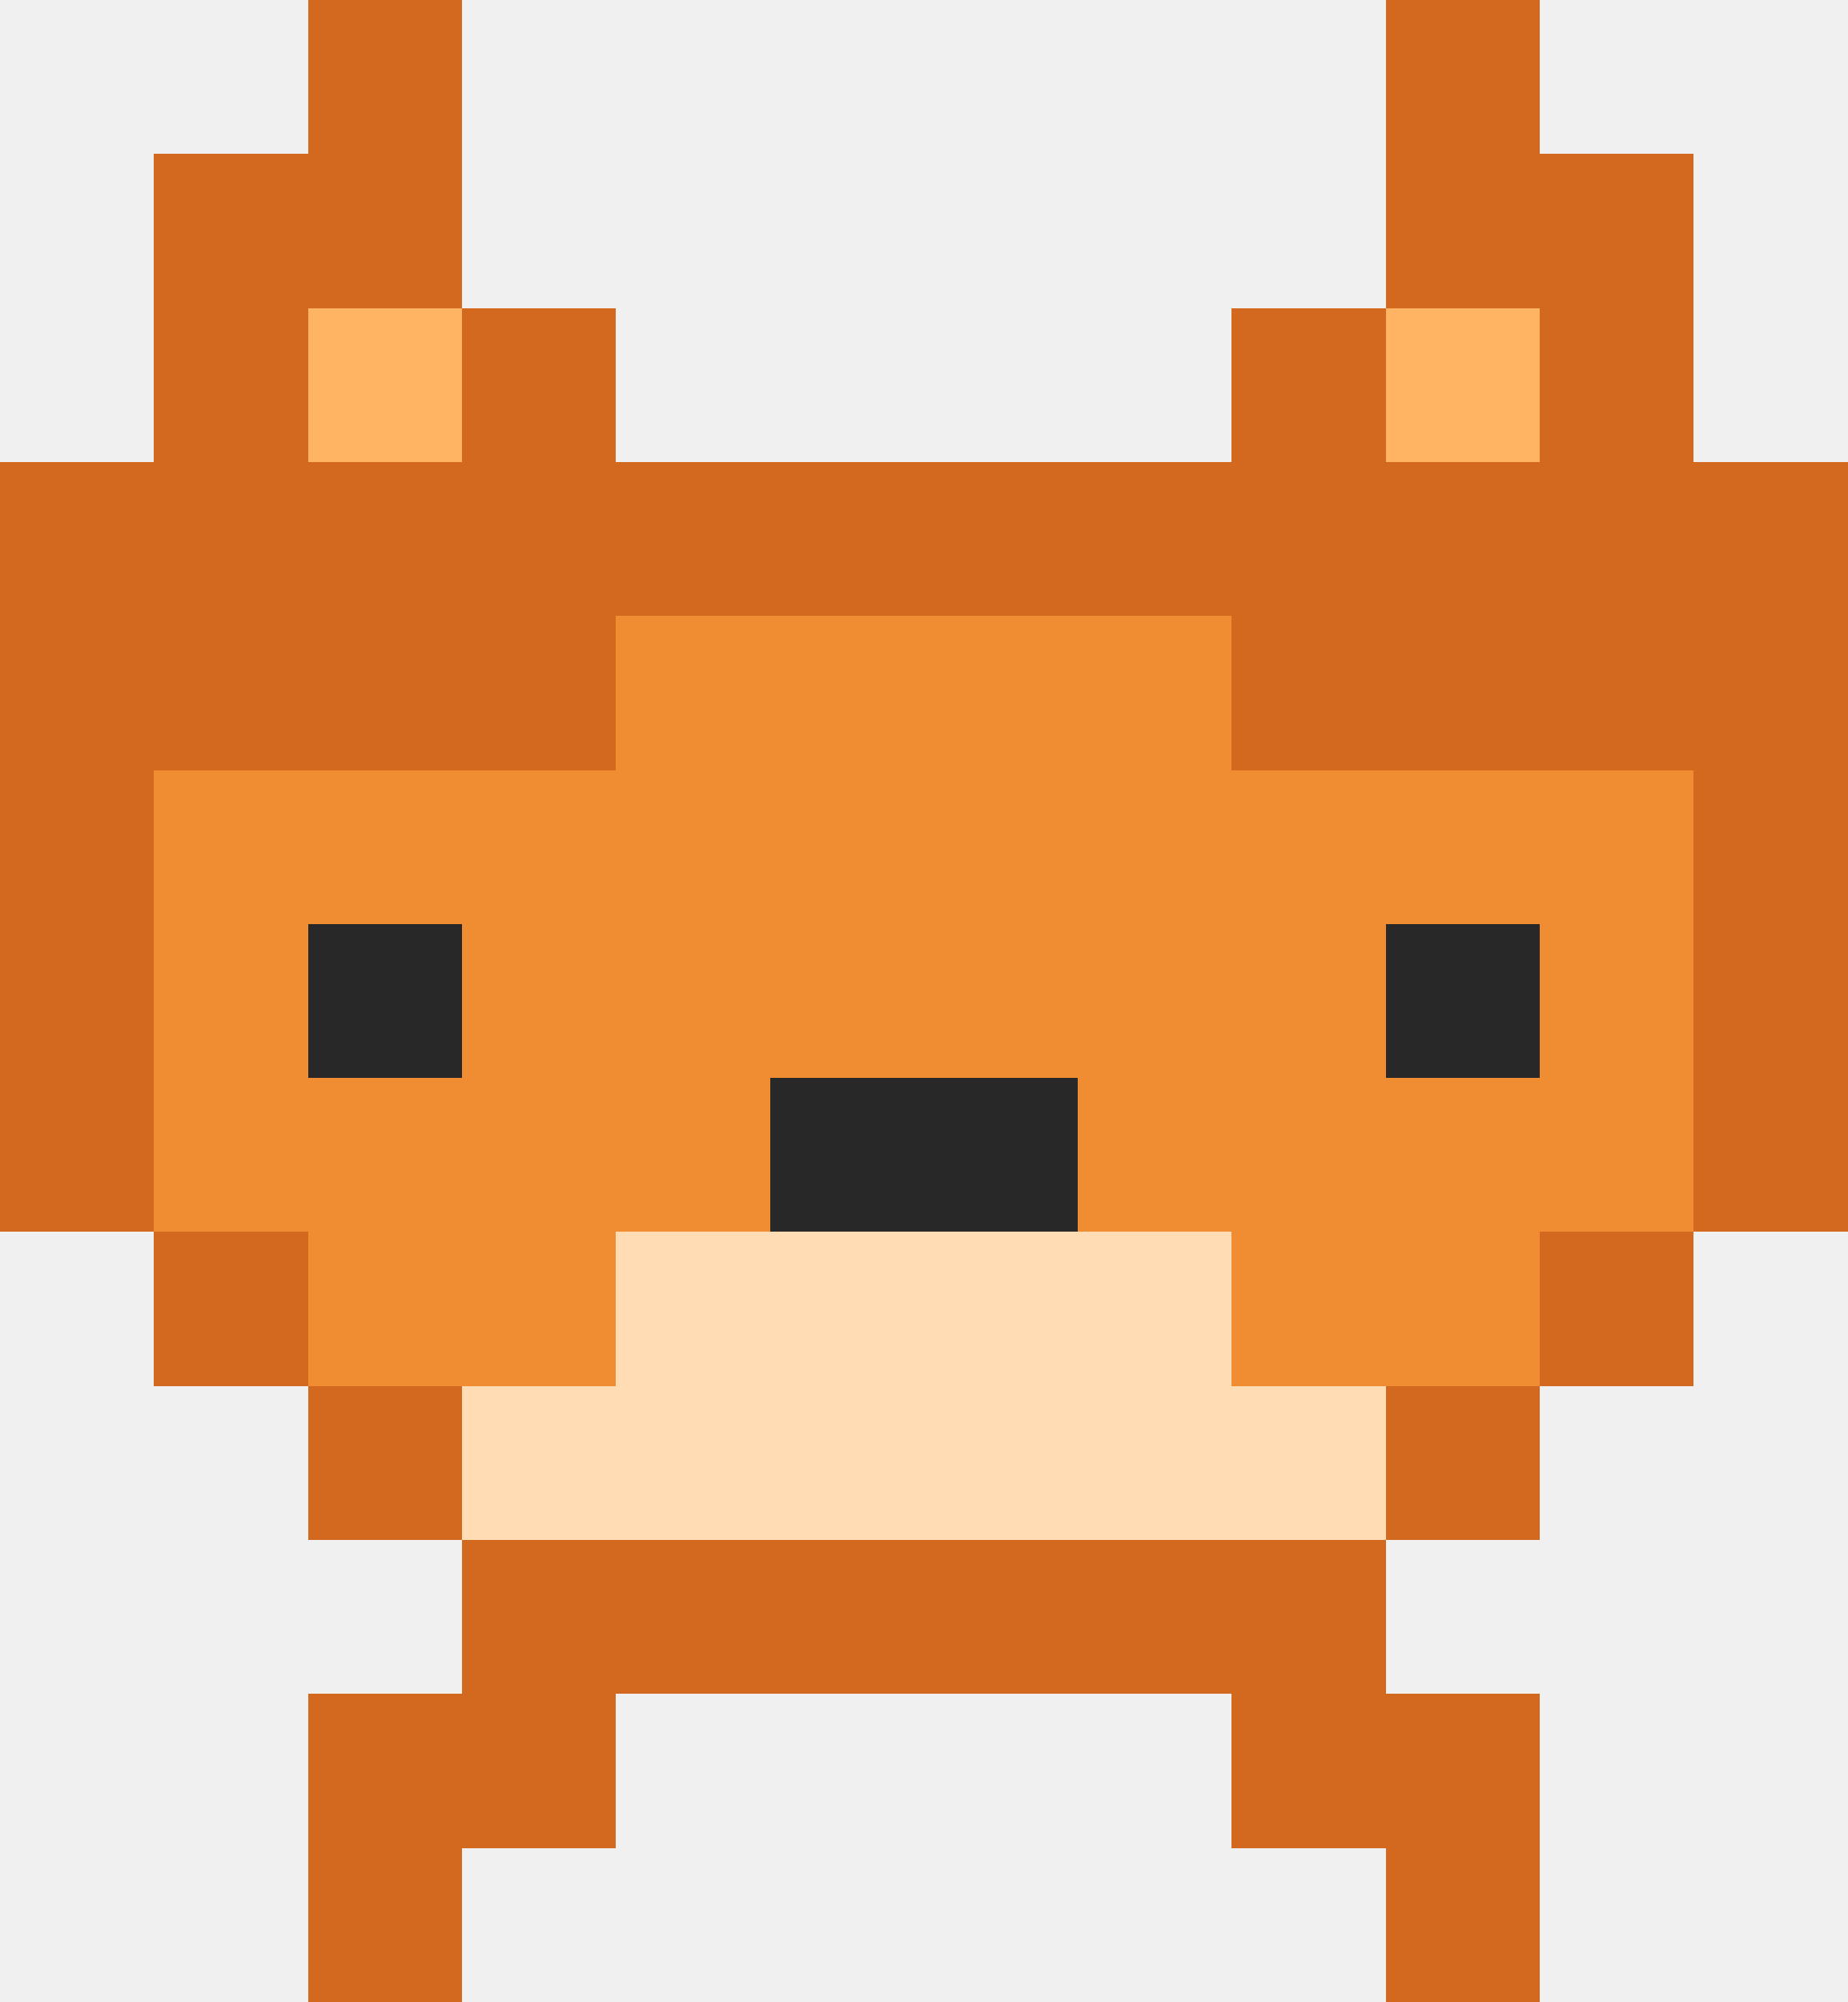
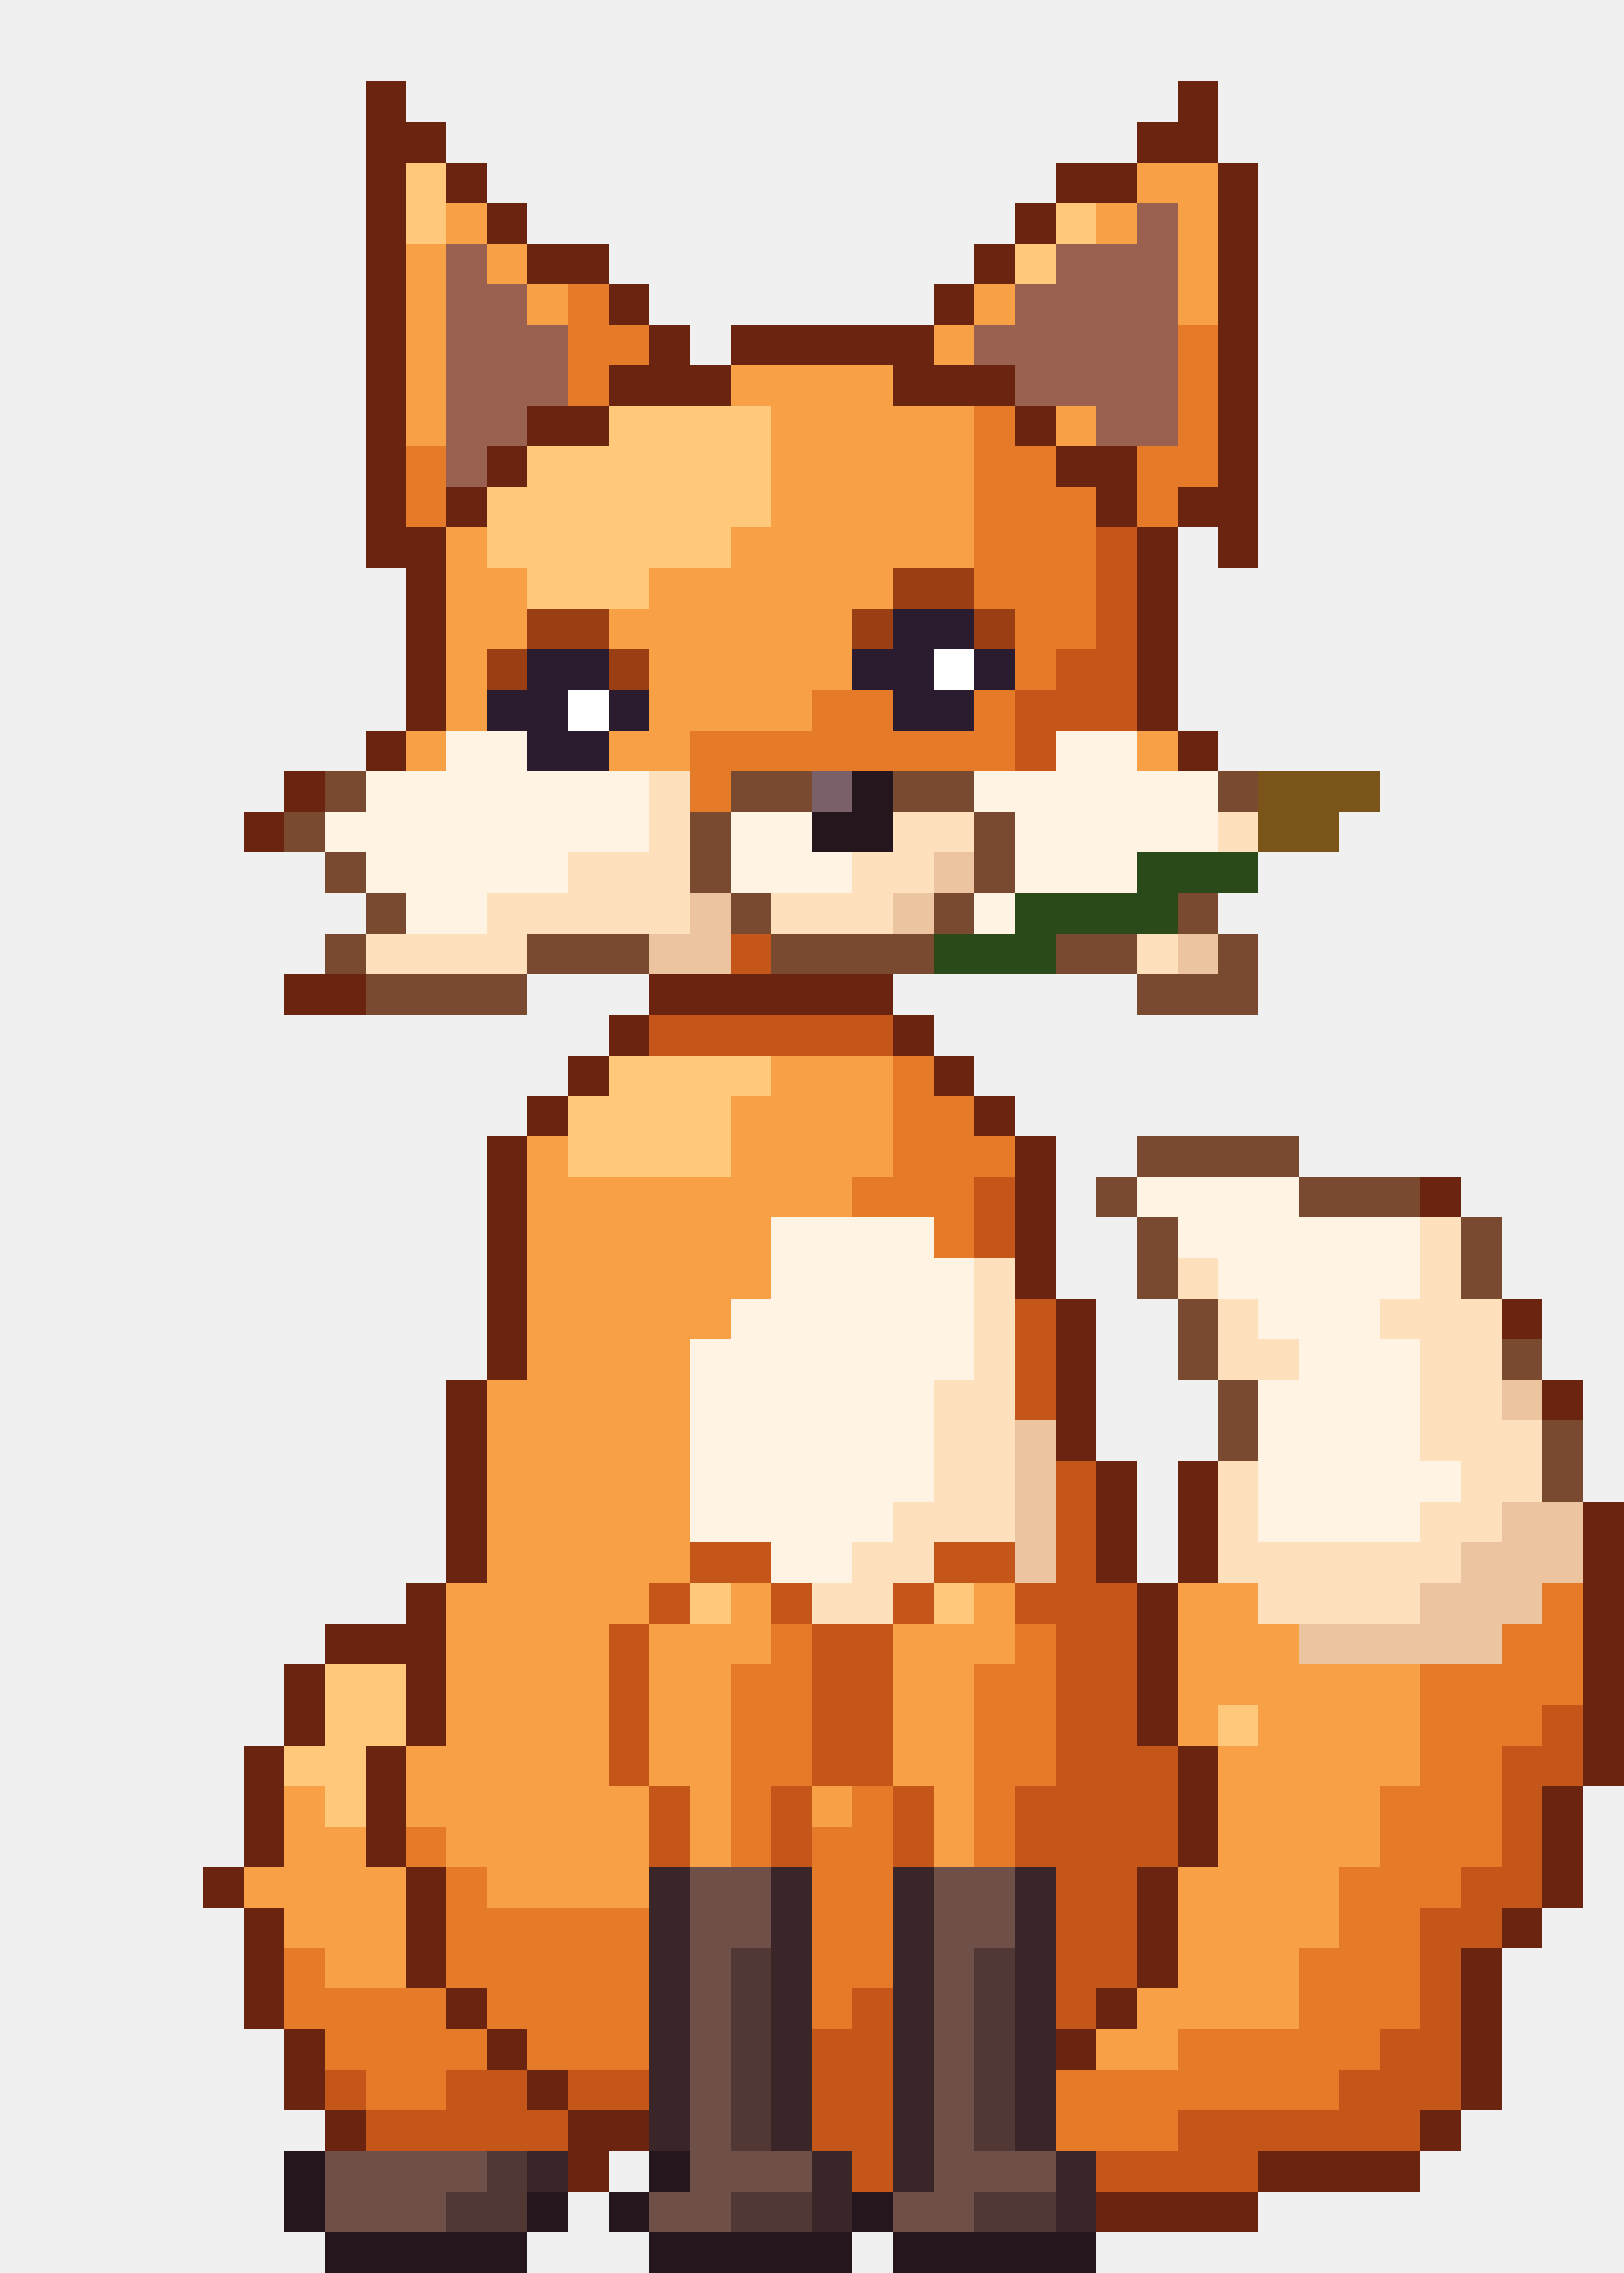
- <svg xmlns="http://www.w3.org/2000/svg" width="192" height="208" viewBox="0 0 192 208" shape-rendering="crispEdges">
-   <rect x="32" y="0" width="16" height="16" fill="#d2691e" />
-   <rect x="144" y="0" width="16" height="16" fill="#d2691e" />
-   <rect x="16" y="16" width="16" height="16" fill="#d2691e" />
-   <rect x="32" y="16" width="16" height="16" fill="#d2691e" />
-   <rect x="144" y="16" width="16" height="16" fill="#d2691e" />
-   <rect x="160" y="16" width="16" height="16" fill="#d2691e" />
-   <rect x="16" y="32" width="16" height="16" fill="#d2691e" />
-   <rect x="32" y="32" width="16" height="16" fill="#ffb464" />
-   <rect x="48" y="32" width="16" height="16" fill="#d2691e" />
-   <rect x="128" y="32" width="16" height="16" fill="#d2691e" />
-   <rect x="144" y="32" width="16" height="16" fill="#ffb464" />
-   <rect x="160" y="32" width="16" height="16" fill="#d2691e" />
-   <rect x="0" y="48" width="16" height="16" fill="#d2691e" />
-   <rect x="16" y="48" width="16" height="16" fill="#d2691e" />
-   <rect x="32" y="48" width="16" height="16" fill="#d2691e" />
-   <rect x="48" y="48" width="16" height="16" fill="#d2691e" />
-   <rect x="64" y="48" width="16" height="16" fill="#d2691e" />
-   <rect x="80" y="48" width="16" height="16" fill="#d2691e" />
-   <rect x="96" y="48" width="16" height="16" fill="#d2691e" />
-   <rect x="112" y="48" width="16" height="16" fill="#d2691e" />
-   <rect x="128" y="48" width="16" height="16" fill="#d2691e" />
-   <rect x="144" y="48" width="16" height="16" fill="#d2691e" />
-   <rect x="160" y="48" width="16" height="16" fill="#d2691e" />
-   <rect x="176" y="48" width="16" height="16" fill="#d2691e" />
-   <rect x="0" y="64" width="16" height="16" fill="#d2691e" />
-   <rect x="16" y="64" width="16" height="16" fill="#d2691e" />
-   <rect x="32" y="64" width="16" height="16" fill="#d2691e" />
-   <rect x="48" y="64" width="16" height="16" fill="#d2691e" />
-   <rect x="64" y="64" width="16" height="16" fill="#f08c32" />
-   <rect x="80" y="64" width="16" height="16" fill="#f08c32" />
-   <rect x="96" y="64" width="16" height="16" fill="#f08c32" />
-   <rect x="112" y="64" width="16" height="16" fill="#f08c32" />
-   <rect x="128" y="64" width="16" height="16" fill="#d2691e" />
-   <rect x="144" y="64" width="16" height="16" fill="#d2691e" />
-   <rect x="160" y="64" width="16" height="16" fill="#d2691e" />
-   <rect x="176" y="64" width="16" height="16" fill="#d2691e" />
-   <rect x="0" y="80" width="16" height="16" fill="#d2691e" />
-   <rect x="16" y="80" width="16" height="16" fill="#f08c32" />
-   <rect x="32" y="80" width="16" height="16" fill="#f08c32" />
-   <rect x="48" y="80" width="16" height="16" fill="#f08c32" />
-   <rect x="64" y="80" width="16" height="16" fill="#f08c32" />
-   <rect x="80" y="80" width="16" height="16" fill="#f08c32" />
-   <rect x="96" y="80" width="16" height="16" fill="#f08c32" />
-   <rect x="112" y="80" width="16" height="16" fill="#f08c32" />
-   <rect x="128" y="80" width="16" height="16" fill="#f08c32" />
-   <rect x="144" y="80" width="16" height="16" fill="#f08c32" />
-   <rect x="160" y="80" width="16" height="16" fill="#f08c32" />
-   <rect x="176" y="80" width="16" height="16" fill="#d2691e" />
-   <rect x="0" y="96" width="16" height="16" fill="#d2691e" />
-   <rect x="16" y="96" width="16" height="16" fill="#f08c32" />
-   <rect x="32" y="96" width="16" height="16" fill="#282828" />
-   <rect x="48" y="96" width="16" height="16" fill="#f08c32" />
-   <rect x="64" y="96" width="16" height="16" fill="#f08c32" />
-   <rect x="80" y="96" width="16" height="16" fill="#f08c32" />
-   <rect x="96" y="96" width="16" height="16" fill="#f08c32" />
-   <rect x="112" y="96" width="16" height="16" fill="#f08c32" />
-   <rect x="128" y="96" width="16" height="16" fill="#f08c32" />
-   <rect x="144" y="96" width="16" height="16" fill="#282828" />
-   <rect x="160" y="96" width="16" height="16" fill="#f08c32" />
-   <rect x="176" y="96" width="16" height="16" fill="#d2691e" />
-   <rect x="0" y="112" width="16" height="16" fill="#d2691e" />
-   <rect x="16" y="112" width="16" height="16" fill="#f08c32" />
-   <rect x="32" y="112" width="16" height="16" fill="#f08c32" />
-   <rect x="48" y="112" width="16" height="16" fill="#f08c32" />
-   <rect x="64" y="112" width="16" height="16" fill="#f08c32" />
-   <rect x="80" y="112" width="16" height="16" fill="#282828" />
-   <rect x="96" y="112" width="16" height="16" fill="#282828" />
-   <rect x="112" y="112" width="16" height="16" fill="#f08c32" />
-   <rect x="128" y="112" width="16" height="16" fill="#f08c32" />
-   <rect x="144" y="112" width="16" height="16" fill="#f08c32" />
-   <rect x="160" y="112" width="16" height="16" fill="#f08c32" />
-   <rect x="176" y="112" width="16" height="16" fill="#d2691e" />
-   <rect x="16" y="128" width="16" height="16" fill="#d2691e" />
-   <rect x="32" y="128" width="16" height="16" fill="#f08c32" />
-   <rect x="48" y="128" width="16" height="16" fill="#f08c32" />
-   <rect x="64" y="128" width="16" height="16" fill="#ffdcb4" />
-   <rect x="80" y="128" width="16" height="16" fill="#ffdcb4" />
-   <rect x="96" y="128" width="16" height="16" fill="#ffdcb4" />
-   <rect x="112" y="128" width="16" height="16" fill="#ffdcb4" />
-   <rect x="128" y="128" width="16" height="16" fill="#f08c32" />
-   <rect x="144" y="128" width="16" height="16" fill="#f08c32" />
-   <rect x="160" y="128" width="16" height="16" fill="#d2691e" />
-   <rect x="32" y="144" width="16" height="16" fill="#d2691e" />
-   <rect x="48" y="144" width="16" height="16" fill="#ffdcb4" />
-   <rect x="64" y="144" width="16" height="16" fill="#ffdcb4" />
-   <rect x="80" y="144" width="16" height="16" fill="#ffdcb4" />
-   <rect x="96" y="144" width="16" height="16" fill="#ffdcb4" />
-   <rect x="112" y="144" width="16" height="16" fill="#ffdcb4" />
-   <rect x="128" y="144" width="16" height="16" fill="#ffdcb4" />
-   <rect x="144" y="144" width="16" height="16" fill="#d2691e" />
-   <rect x="48" y="160" width="16" height="16" fill="#d2691e" />
-   <rect x="64" y="160" width="16" height="16" fill="#d2691e" />
-   <rect x="80" y="160" width="16" height="16" fill="#d2691e" />
-   <rect x="96" y="160" width="16" height="16" fill="#d2691e" />
-   <rect x="112" y="160" width="16" height="16" fill="#d2691e" />
-   <rect x="128" y="160" width="16" height="16" fill="#d2691e" />
-   <rect x="32" y="176" width="16" height="16" fill="#d2691e" />
-   <rect x="48" y="176" width="16" height="16" fill="#d2691e" />
-   <rect x="128" y="176" width="16" height="16" fill="#d2691e" />
-   <rect x="144" y="176" width="16" height="16" fill="#d2691e" />
-   <rect x="32" y="192" width="16" height="16" fill="#d2691e" />
-   <rect x="144" y="192" width="16" height="16" fill="#d2691e" />
+ <svg xmlns="http://www.w3.org/2000/svg" width="160" height="224" viewBox="0 0 160 224" shape-rendering="crispEdges">
+   <path fill="#6a2410" d="M36 8h4v4h-4zM116 8h4v4h-4zM36 12h8v4h-8zM112 12h8v4h-8zM36 16h4v4h-4zM44 16h4v4h-4zM104 16h8v4h-8zM120 16h4v4h-4zM36 20h4v4h-4zM48 20h4v4h-4zM100 20h4v4h-4zM120 20h4v4h-4zM36 24h4v4h-4zM52 24h8v4h-8zM96 24h4v4h-4zM120 24h4v4h-4zM36 28h4v4h-4zM60 28h4v4h-4zM92 28h4v4h-4zM120 28h4v4h-4zM36 32h4v4h-4zM64 32h4v4h-4zM72 32h20v4h-20zM120 32h4v4h-4zM36 36h4v4h-4zM60 36h12v4h-12zM88 36h12v4h-12zM120 36h4v4h-4zM36 40h4v4h-4zM52 40h8v4h-8zM100 40h4v4h-4zM120 40h4v4h-4zM36 44h4v4h-4zM48 44h4v4h-4zM104 44h8v4h-8zM120 44h4v4h-4zM36 48h4v4h-4zM44 48h4v4h-4zM108 48h4v4h-4zM116 48h8v4h-8zM36 52h8v4h-8zM112 52h4v4h-4zM120 52h4v4h-4zM40 56h4v4h-4zM112 56h4v4h-4zM40 60h4v4h-4zM112 60h4v4h-4zM40 64h4v4h-4zM112 64h4v4h-4zM40 68h4v4h-4zM112 68h4v4h-4zM36 72h4v4h-4zM116 72h4v4h-4zM28 76h4v4h-4zM24 80h4v4h-4zM28 96h8v4h-8zM64 96h24v4h-24zM60 100h4v4h-4zM88 100h4v4h-4zM56 104h4v4h-4zM92 104h4v4h-4zM52 108h4v4h-4zM96 108h4v4h-4zM48 112h4v4h-4zM100 112h4v4h-4zM48 116h4v4h-4zM100 116h4v4h-4zM140 116h4v4h-4zM48 120h4v4h-4zM100 120h4v4h-4zM48 124h4v4h-4zM100 124h4v4h-4zM48 128h4v4h-4zM104 128h4v4h-4zM148 128h4v4h-4zM48 132h4v4h-4zM104 132h4v4h-4zM44 136h4v4h-4zM104 136h4v4h-4zM152 136h4v4h-4zM44 140h4v4h-4zM104 140h4v4h-4zM44 144h4v4h-4zM108 144h4v4h-4zM116 144h4v4h-4zM44 148h4v4h-4zM108 148h4v4h-4zM116 148h4v4h-4zM156 148h4v4h-4zM44 152h4v4h-4zM108 152h4v4h-4zM116 152h4v4h-4zM156 152h4v4h-4zM40 156h4v4h-4zM112 156h4v4h-4zM156 156h4v4h-4zM32 160h12v4h-12zM112 160h4v4h-4zM156 160h4v4h-4zM28 164h4v4h-4zM40 164h4v4h-4zM112 164h4v4h-4zM156 164h4v4h-4zM28 168h4v4h-4zM40 168h4v4h-4zM112 168h4v4h-4zM156 168h4v4h-4zM24 172h4v4h-4zM36 172h4v4h-4zM116 172h4v4h-4zM156 172h4v4h-4zM24 176h4v4h-4zM36 176h4v4h-4zM116 176h4v4h-4zM152 176h4v4h-4zM24 180h4v4h-4zM36 180h4v4h-4zM116 180h4v4h-4zM152 180h4v4h-4zM20 184h4v4h-4zM40 184h4v4h-4zM112 184h4v4h-4zM152 184h4v4h-4zM24 188h4v4h-4zM40 188h4v4h-4zM112 188h4v4h-4zM148 188h4v4h-4zM24 192h4v4h-4zM40 192h4v4h-4zM112 192h4v4h-4zM144 192h4v4h-4zM24 196h4v4h-4zM44 196h4v4h-4zM108 196h4v4h-4zM144 196h4v4h-4zM28 200h4v4h-4zM48 200h4v4h-4zM104 200h4v4h-4zM144 200h4v4h-4zM28 204h4v4h-4zM52 204h4v4h-4zM144 204h4v4h-4zM32 208h4v4h-4zM56 208h8v4h-8zM140 208h4v4h-4zM56 212h4v4h-4zM124 212h16v4h-16zM108 216h16v4h-16z" />
+   <path fill="#ffc87a" d="M40 16h4v4h-4zM40 20h4v4h-4zM104 20h4v4h-4zM100 24h4v4h-4zM60 40h16v4h-16zM52 44h24v4h-24zM48 48h28v4h-28zM48 52h24v4h-24zM52 56h12v4h-12zM60 104h16v4h-16zM56 108h16v4h-16zM56 112h16v4h-16zM68 156h4v4h-4zM92 156h4v4h-4zM32 164h8v4h-8zM32 168h8v4h-8zM120 168h4v4h-4zM28 172h8v4h-8zM32 176h4v4h-4z" />
+   <path fill="#f8a046" d="M112 16h8v4h-8zM44 20h4v4h-4zM108 20h4v4h-4zM116 20h4v4h-4zM40 24h4v4h-4zM48 24h4v4h-4zM116 24h4v4h-4zM40 28h4v4h-4zM52 28h4v4h-4zM96 28h4v4h-4zM116 28h4v4h-4zM40 32h4v4h-4zM92 32h4v4h-4zM40 36h4v4h-4zM72 36h16v4h-16zM40 40h4v4h-4zM76 40h20v4h-20zM104 40h4v4h-4zM76 44h20v4h-20zM76 48h20v4h-20zM44 52h4v4h-4zM72 52h24v4h-24zM44 56h8v4h-8zM64 56h24v4h-24zM44 60h8v4h-8zM60 60h24v4h-24zM44 64h4v4h-4zM64 64h20v4h-20zM44 68h4v4h-4zM64 68h16v4h-16zM40 72h4v4h-4zM60 72h8v4h-8zM112 72h4v4h-4zM76 104h12v4h-12zM72 108h16v4h-16zM52 112h4v4h-4zM72 112h16v4h-16zM52 116h32v4h-32zM52 120h24v4h-24zM52 124h24v4h-24zM52 128h20v4h-20zM52 132h16v4h-16zM48 136h20v4h-20zM48 140h20v4h-20zM48 144h20v4h-20zM48 148h20v4h-20zM48 152h20v4h-20zM44 156h20v4h-20zM72 156h4v4h-4zM96 156h4v4h-4zM116 156h8v4h-8zM44 160h16v4h-16zM64 160h12v4h-12zM88 160h12v4h-12zM116 160h12v4h-12zM44 164h16v4h-16zM64 164h8v4h-8zM88 164h8v4h-8zM116 164h24v4h-24zM44 168h16v4h-16zM64 168h8v4h-8zM88 168h8v4h-8zM116 168h4v4h-4zM124 168h16v4h-16zM40 172h20v4h-20zM64 172h8v4h-8zM88 172h8v4h-8zM120 172h20v4h-20zM28 176h4v4h-4zM40 176h24v4h-24zM68 176h4v4h-4zM80 176h4v4h-4zM92 176h4v4h-4zM120 176h16v4h-16zM28 180h8v4h-8zM44 180h20v4h-20zM68 180h4v4h-4zM92 180h4v4h-4zM120 180h16v4h-16zM24 184h16v4h-16zM48 184h16v4h-16zM116 184h16v4h-16zM28 188h12v4h-12zM116 188h16v4h-16zM32 192h8v4h-8zM116 192h12v4h-12zM112 196h16v4h-16zM108 200h8v4h-8z" />
+   <path fill="#9a6050" d="M112 20h4v4h-4zM44 24h4v4h-4zM104 24h12v4h-12zM44 28h8v4h-8zM100 28h16v4h-16zM44 32h12v4h-12zM96 32h20v4h-20zM44 36h12v4h-12zM100 36h16v4h-16zM44 40h8v4h-8zM108 40h8v4h-8zM44 44h4v4h-4z" />
+   <path fill="#e57a28" d="M56 28h4v4h-4zM56 32h8v4h-8zM116 32h4v4h-4zM56 36h4v4h-4zM116 36h4v4h-4zM96 40h4v4h-4zM116 40h4v4h-4zM40 44h4v4h-4zM96 44h8v4h-8zM112 44h8v4h-8zM40 48h4v4h-4zM96 48h12v4h-12zM112 48h4v4h-4zM96 52h12v4h-12zM96 56h12v4h-12zM100 60h8v4h-8zM100 64h4v4h-4zM80 68h8v4h-8zM96 68h4v4h-4zM68 72h32v4h-32zM68 76h4v4h-4zM88 104h4v4h-4zM88 108h8v4h-8zM88 112h12v4h-12zM84 116h12v4h-12zM92 120h4v4h-4zM152 156h4v4h-4zM76 160h4v4h-4zM100 160h4v4h-4zM148 160h8v4h-8zM72 164h8v4h-8zM96 164h8v4h-8zM140 164h16v4h-16zM72 168h8v4h-8zM96 168h8v4h-8zM140 168h12v4h-12zM72 172h8v4h-8zM96 172h8v4h-8zM140 172h8v4h-8zM72 176h4v4h-4zM84 176h4v4h-4zM96 176h4v4h-4zM136 176h12v4h-12zM40 180h4v4h-4zM72 180h4v4h-4zM80 180h8v4h-8zM96 180h4v4h-4zM136 180h12v4h-12zM44 184h4v4h-4zM80 184h8v4h-8zM132 184h12v4h-12zM44 188h20v4h-20zM80 188h8v4h-8zM132 188h8v4h-8zM28 192h4v4h-4zM44 192h20v4h-20zM80 192h8v4h-8zM128 192h12v4h-12zM28 196h16v4h-16zM48 196h16v4h-16zM80 196h4v4h-4zM128 196h12v4h-12zM32 200h16v4h-16zM52 200h12v4h-12zM116 200h20v4h-20zM36 204h8v4h-8zM104 204h28v4h-28zM104 208h12v4h-12z" />
+   <path fill="#c4561a" d="M108 52h4v4h-4zM108 56h4v4h-4zM108 60h4v4h-4zM104 64h8v4h-8zM100 68h12v4h-12zM100 72h4v4h-4zM72 92h4v4h-4zM64 100h24v4h-24zM96 116h4v4h-4zM96 120h4v4h-4zM100 128h4v4h-4zM100 132h4v4h-4zM100 136h4v4h-4zM104 144h4v4h-4zM104 148h4v4h-4zM68 152h8v4h-8zM92 152h8v4h-8zM104 152h4v4h-4zM64 156h4v4h-4zM76 156h4v4h-4zM88 156h4v4h-4zM100 156h12v4h-12zM60 160h4v4h-4zM80 160h8v4h-8zM104 160h8v4h-8zM60 164h4v4h-4zM80 164h8v4h-8zM104 164h8v4h-8zM60 168h4v4h-4zM80 168h8v4h-8zM104 168h8v4h-8zM152 168h4v4h-4zM60 172h4v4h-4zM80 172h8v4h-8zM104 172h12v4h-12zM148 172h8v4h-8zM64 176h4v4h-4zM76 176h4v4h-4zM88 176h4v4h-4zM100 176h16v4h-16zM148 176h4v4h-4zM64 180h4v4h-4zM76 180h4v4h-4zM88 180h4v4h-4zM100 180h16v4h-16zM148 180h4v4h-4zM104 184h8v4h-8zM144 184h8v4h-8zM104 188h8v4h-8zM140 188h8v4h-8zM104 192h8v4h-8zM140 192h4v4h-4zM84 196h4v4h-4zM104 196h4v4h-4zM140 196h4v4h-4zM80 200h8v4h-8zM136 200h8v4h-8zM32 204h4v4h-4zM44 204h8v4h-8zM56 204h8v4h-8zM80 204h8v4h-8zM132 204h12v4h-12zM36 208h20v4h-20zM80 208h8v4h-8zM116 208h24v4h-24zM84 212h4v4h-4zM108 212h16v4h-16z" />
+   <path fill="#9a3e14" d="M88 56h8v4h-8zM52 60h8v4h-8zM84 60h4v4h-4zM96 60h4v4h-4zM48 64h4v4h-4zM60 64h4v4h-4z" />
+   <path fill="#2a1b2e" d="M88 60h8v4h-8zM52 64h8v4h-8zM84 64h8v4h-8zM96 64h4v4h-4zM48 68h8v4h-8zM60 68h4v4h-4zM88 68h8v4h-8zM52 72h8v4h-8z" />
+   <path fill="#ffffff" d="M92 64h4v4h-4zM56 68h4v4h-4z" />
+   <path fill="#fff4e4" d="M44 72h8v4h-8zM104 72h8v4h-8zM36 76h28v4h-28zM96 76h24v4h-24zM32 80h32v4h-32zM72 80h8v4h-8zM100 80h20v4h-20zM36 84h20v4h-20zM72 84h12v4h-12zM100 84h12v4h-12zM40 88h8v4h-8zM96 88h4v4h-4zM112 116h16v4h-16zM76 120h16v4h-16zM116 120h24v4h-24zM76 124h20v4h-20zM120 124h20v4h-20zM72 128h24v4h-24zM124 128h12v4h-12zM68 132h28v4h-28zM128 132h12v4h-12zM68 136h24v4h-24zM124 136h16v4h-16zM68 140h24v4h-24zM124 140h16v4h-16zM68 144h24v4h-24zM124 144h20v4h-20zM68 148h20v4h-20zM124 148h16v4h-16zM76 152h8v4h-8z" />
+   <path fill="#7a4a30" d="M32 76h4v4h-4zM72 76h8v4h-8zM88 76h8v4h-8zM120 76h4v4h-4zM28 80h4v4h-4zM68 80h4v4h-4zM96 80h4v4h-4zM32 84h4v4h-4zM68 84h4v4h-4zM96 84h4v4h-4zM36 88h4v4h-4zM72 88h4v4h-4zM92 88h4v4h-4zM116 88h4v4h-4zM32 92h4v4h-4zM52 92h12v4h-12zM76 92h16v4h-16zM104 92h8v4h-8zM120 92h4v4h-4zM36 96h16v4h-16zM112 96h12v4h-12zM112 112h16v4h-16zM108 116h4v4h-4zM128 116h12v4h-12zM112 120h4v4h-4zM144 120h4v4h-4zM112 124h4v4h-4zM144 124h4v4h-4zM116 128h4v4h-4zM116 132h4v4h-4zM148 132h4v4h-4zM120 136h4v4h-4zM120 140h4v4h-4zM152 140h4v4h-4zM152 144h4v4h-4z" />
+   <path fill="#ffe0bc" d="M64 76h4v4h-4zM64 80h4v4h-4zM88 80h8v4h-8zM120 80h4v4h-4zM56 84h12v4h-12zM84 84h8v4h-8zM48 88h20v4h-20zM76 88h12v4h-12zM36 92h16v4h-16zM112 92h4v4h-4zM140 120h4v4h-4zM96 124h4v4h-4zM116 124h4v4h-4zM140 124h4v4h-4zM96 128h4v4h-4zM120 128h4v4h-4zM136 128h12v4h-12zM96 132h4v4h-4zM120 132h8v4h-8zM140 132h8v4h-8zM92 136h8v4h-8zM140 136h8v4h-8zM92 140h8v4h-8zM140 140h12v4h-12zM92 144h8v4h-8zM120 144h4v4h-4zM144 144h8v4h-8zM88 148h12v4h-12zM120 148h4v4h-4zM140 148h8v4h-8zM84 152h8v4h-8zM120 152h24v4h-24zM80 156h8v4h-8zM124 156h16v4h-16z" />
+   <path fill="#7a6068" d="M80 76h4v4h-4z" />
+   <path fill="#24161c" d="M84 76h4v4h-4zM80 80h8v4h-8zM28 212h4v4h-4zM64 212h4v4h-4zM28 216h4v4h-4zM52 216h4v4h-4zM60 216h4v4h-4zM84 216h4v4h-4zM32 220h20v4h-20zM64 220h20v4h-20zM88 220h20v4h-20z" />
+   <path fill="#7a5418" d="M124 76h12v4h-12zM124 80h8v4h-8z" />
+   <path fill="#ecc4a0" d="M92 84h4v4h-4zM68 88h4v4h-4zM88 88h4v4h-4zM64 92h8v4h-8zM116 92h4v4h-4zM148 136h4v4h-4zM100 140h4v4h-4zM100 144h4v4h-4zM100 148h4v4h-4zM148 148h8v4h-8zM100 152h4v4h-4zM144 152h12v4h-12zM140 156h12v4h-12zM128 160h20v4h-20z" />
+   <path fill="#2a4a1a" d="M112 84h12v4h-12zM100 88h16v4h-16zM92 92h12v4h-12z" />
+   <path fill="#3a2628" d="M64 184h4v4h-4zM76 184h4v4h-4zM88 184h4v4h-4zM100 184h4v4h-4zM64 188h4v4h-4zM76 188h4v4h-4zM88 188h4v4h-4zM100 188h4v4h-4zM64 192h4v4h-4zM76 192h4v4h-4zM88 192h4v4h-4zM100 192h4v4h-4zM64 196h4v4h-4zM76 196h4v4h-4zM88 196h4v4h-4zM100 196h4v4h-4zM64 200h4v4h-4zM76 200h4v4h-4zM88 200h4v4h-4zM100 200h4v4h-4zM64 204h4v4h-4zM76 204h4v4h-4zM88 204h4v4h-4zM100 204h4v4h-4zM64 208h4v4h-4zM76 208h4v4h-4zM88 208h4v4h-4zM100 208h4v4h-4zM52 212h4v4h-4zM80 212h4v4h-4zM88 212h4v4h-4zM104 212h4v4h-4zM80 216h4v4h-4zM104 216h4v4h-4z" />
+   <path fill="#6e5048" d="M68 184h8v4h-8zM92 184h8v4h-8zM68 188h8v4h-8zM92 188h8v4h-8zM68 192h4v4h-4zM92 192h4v4h-4zM68 196h4v4h-4zM92 196h4v4h-4zM68 200h4v4h-4zM92 200h4v4h-4zM68 204h4v4h-4zM92 204h4v4h-4zM68 208h4v4h-4zM92 208h4v4h-4zM32 212h16v4h-16zM68 212h12v4h-12zM92 212h12v4h-12zM32 216h12v4h-12zM64 216h8v4h-8zM88 216h8v4h-8z" />
+   <path fill="#523834" d="M72 192h4v4h-4zM96 192h4v4h-4zM72 196h4v4h-4zM96 196h4v4h-4zM72 200h4v4h-4zM96 200h4v4h-4zM72 204h4v4h-4zM96 204h4v4h-4zM72 208h4v4h-4zM96 208h4v4h-4zM48 212h4v4h-4zM44 216h8v4h-8zM72 216h8v4h-8zM96 216h8v4h-8z" />
</svg>
